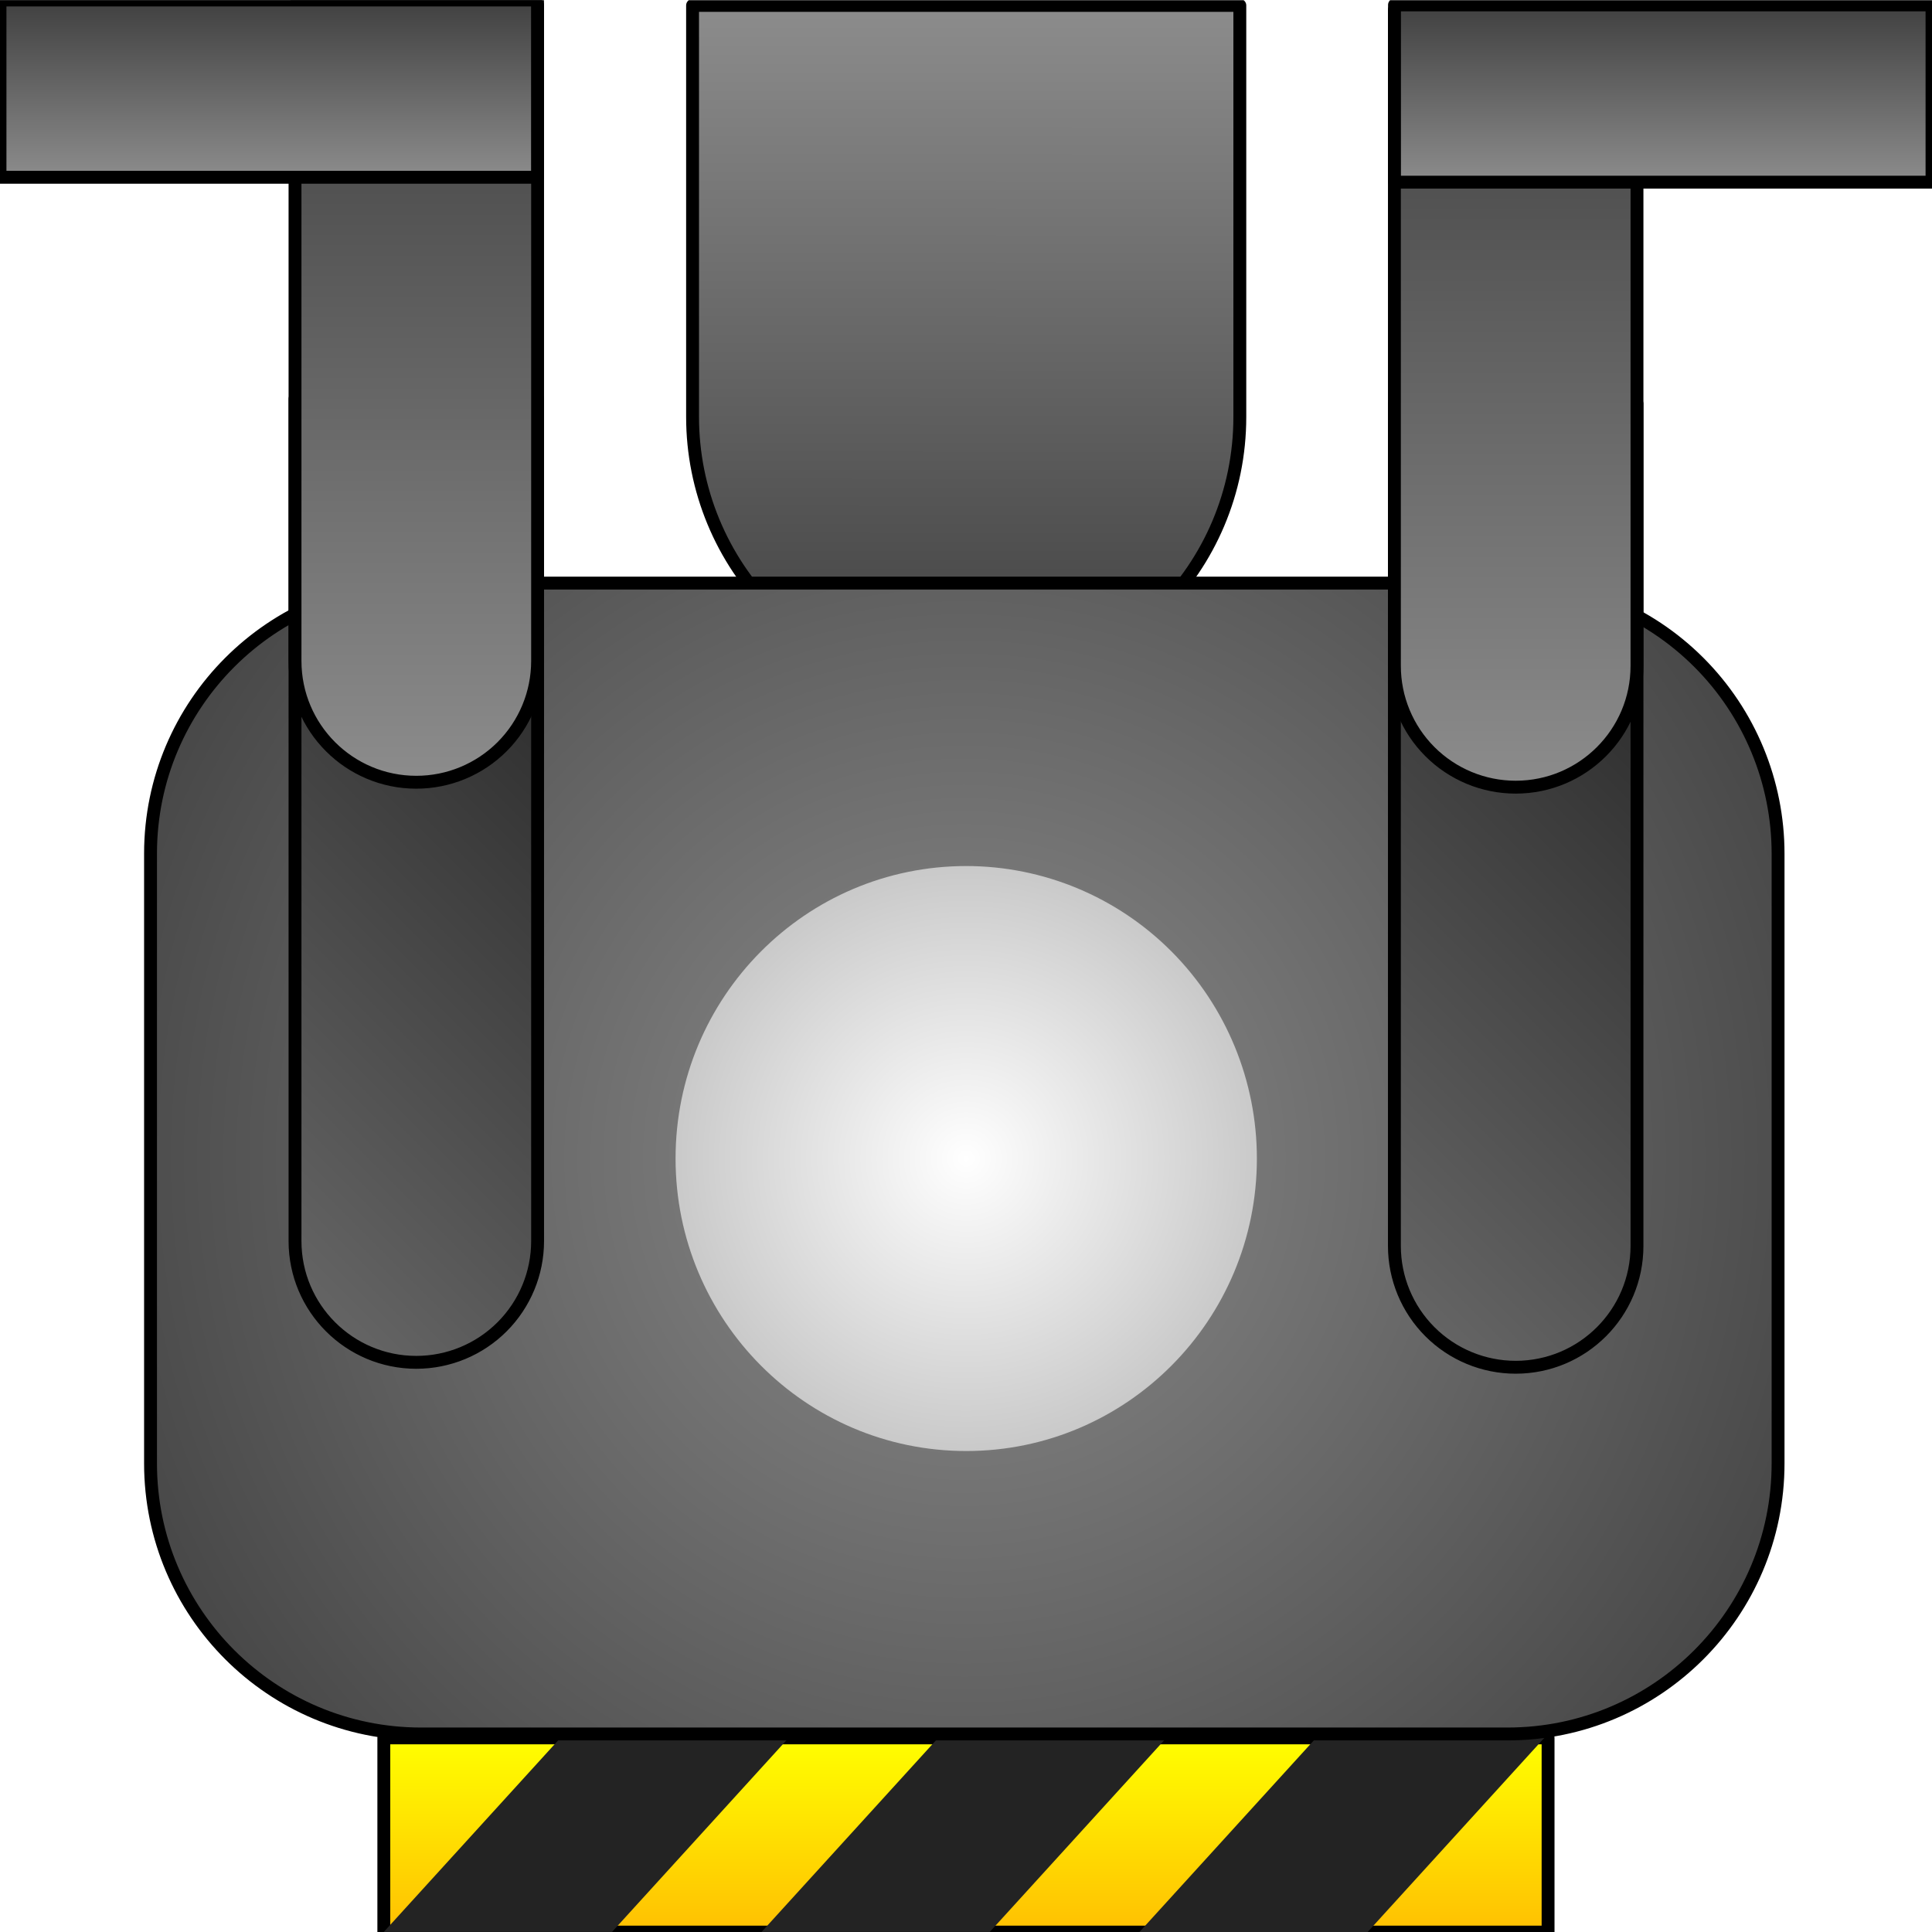
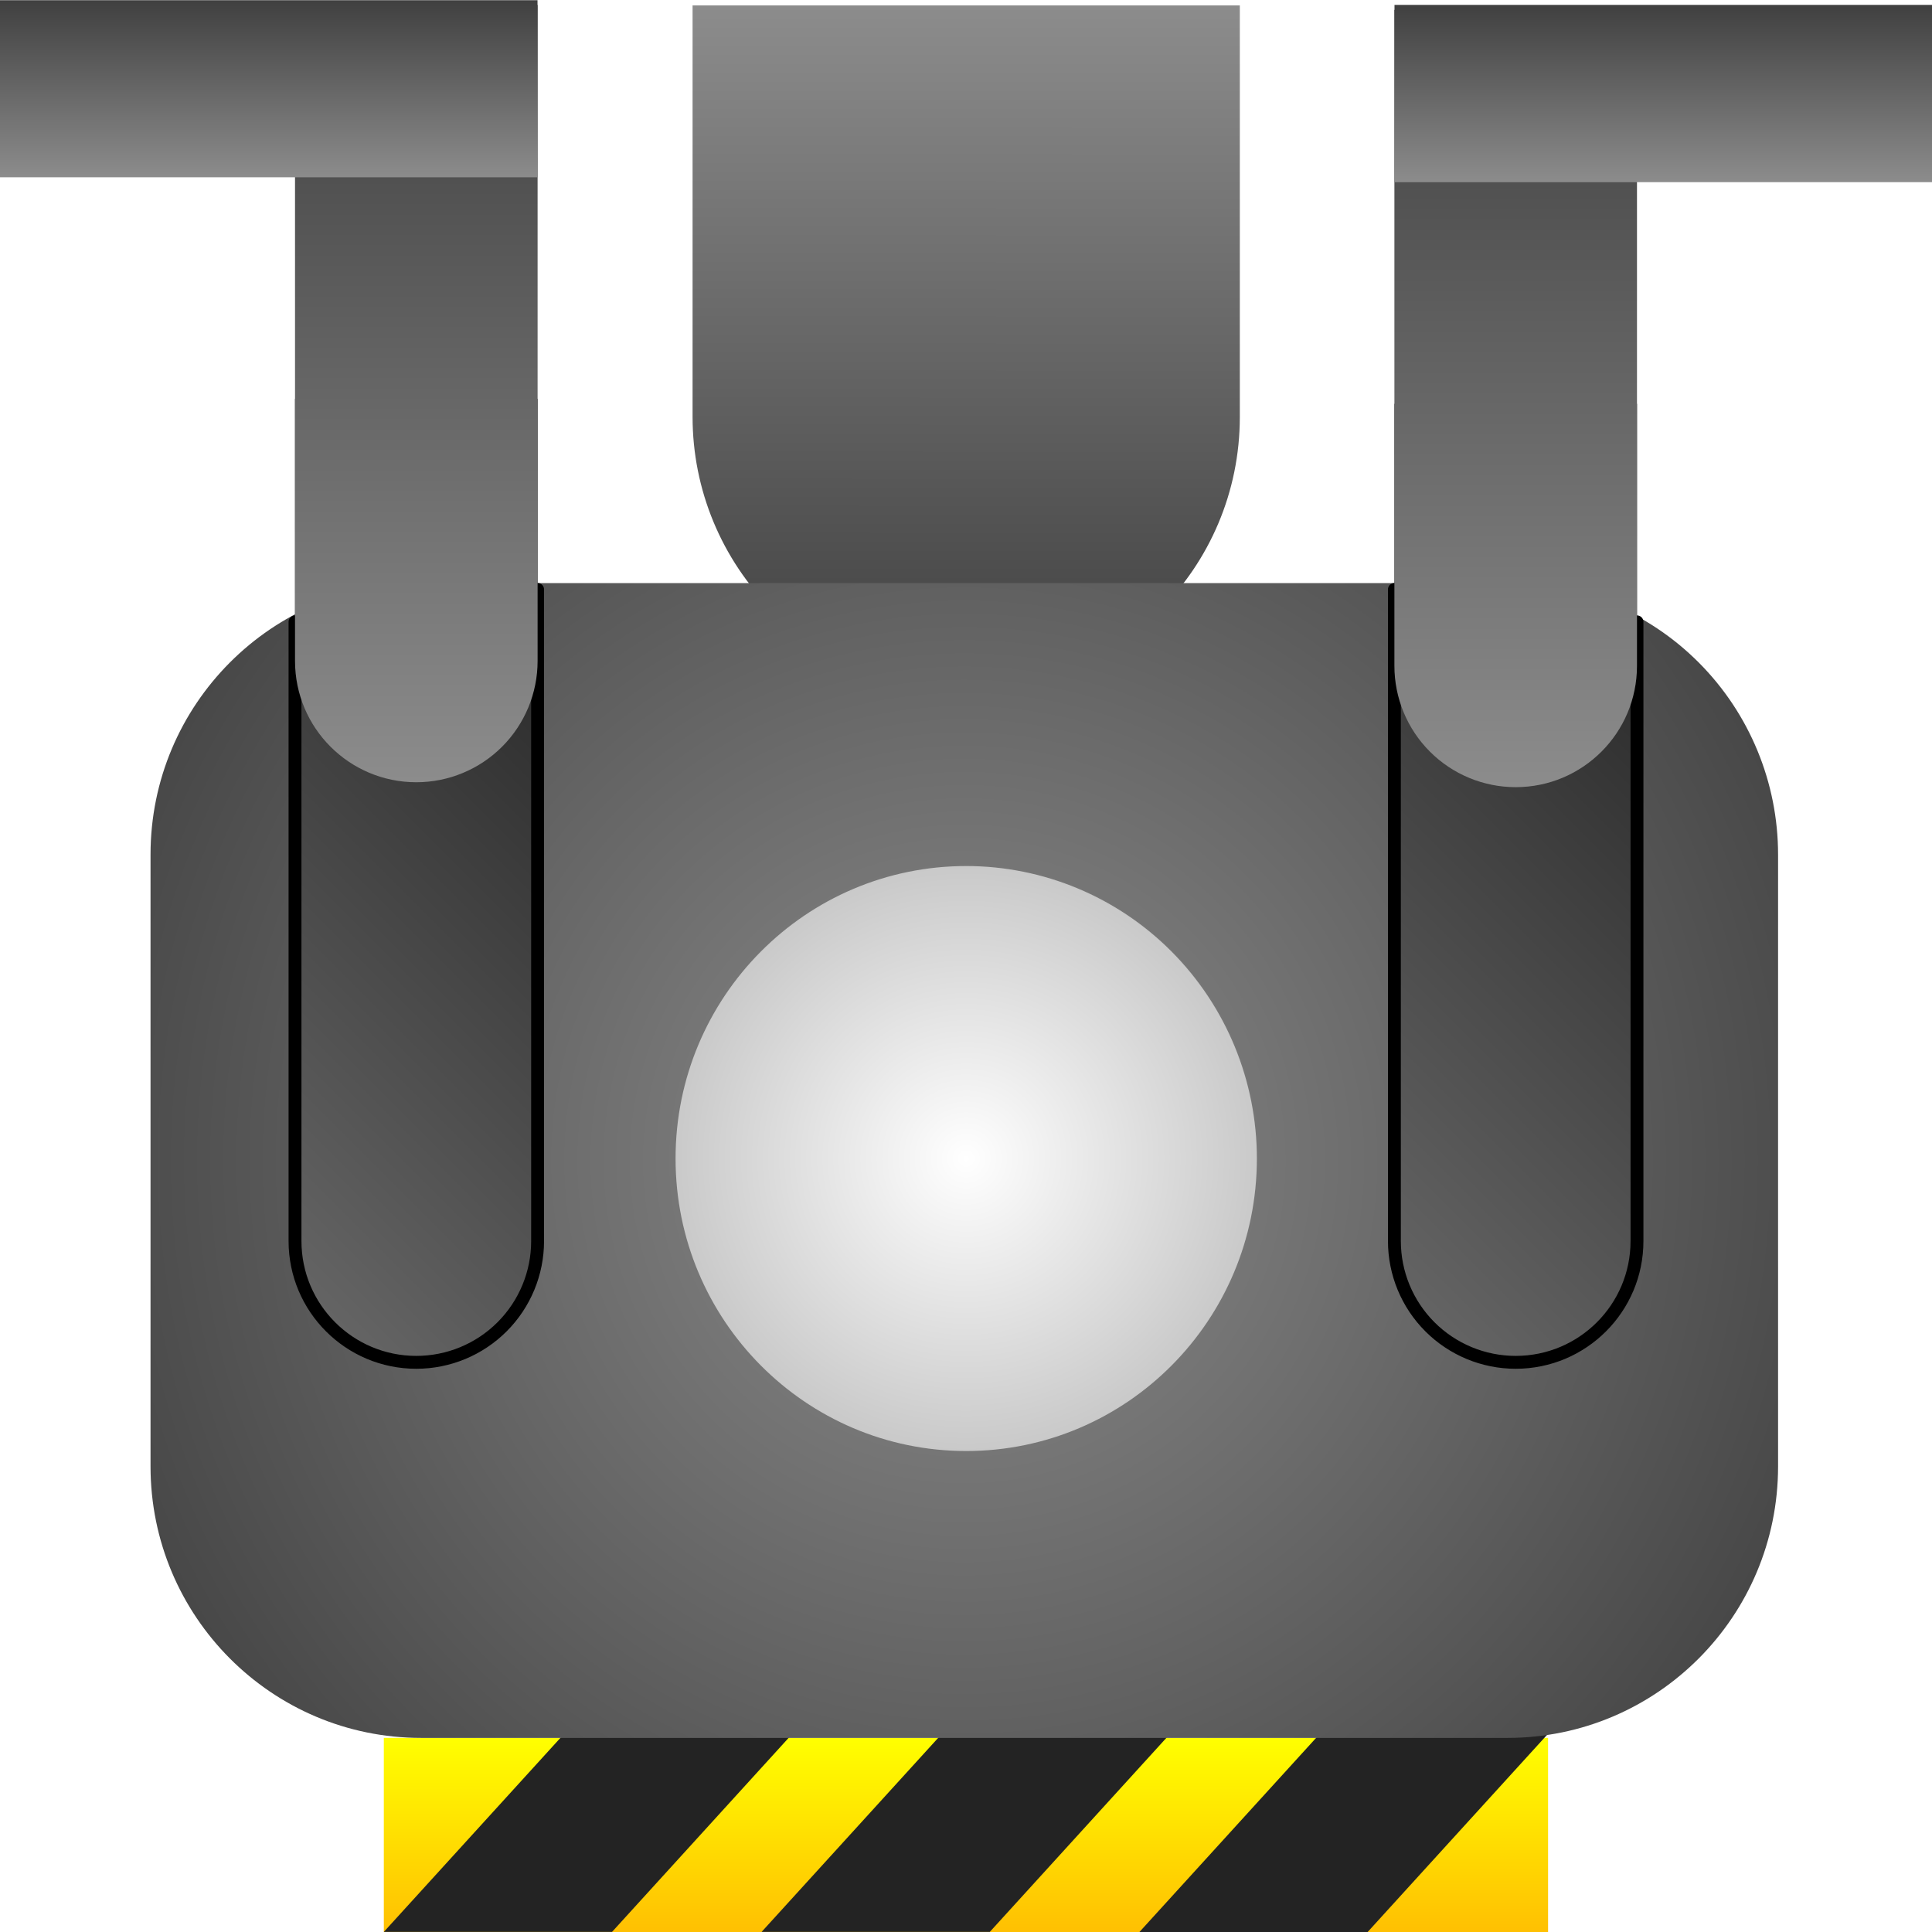
<svg xmlns="http://www.w3.org/2000/svg" version="1.1" viewBox="0.0 0.0 150.0 150.0" fill="none" stroke="none" stroke-linecap="square" stroke-miterlimit="10" id="svg123">
  <defs id="defs127" />
  <clipPath id="p.0">
    <path d="m0 0l150.0 0l0 150.0l-150.0 0l0 -150.0z" clip-rule="nonzero" id="path2" />
  </clipPath>
  <g clip-path="url(#p.0)" id="g121" transform="rotate(180,75.00003,75.00715)">
    <path fill="#000000" fill-opacity="0" d="M 0,0 H 150 V 150 H 0 Z" fill-rule="evenodd" id="path5" />
    <defs id="defs12">
      <linearGradient id="p.1" gradientUnits="userSpaceOnUse" gradientTransform="scale(7.293673)" spreadMethod="pad" x1="13.193" y1="20.51" x2="13.194" y2="13.217">
        <stop offset="0.0" stop-color="#8c8c8c" id="stop7" />
        <stop offset="1.0" stop-color="#404040" id="stop9" />
      </linearGradient>
    </defs>
    <path fill="url(#p.1)" d="m 74.985,96.397 v 0 0 c 5.634,0 11.038,2.238 15.022,6.222 3.984,3.984 6.222,9.388 6.222,15.022 v 31.953 c 0,2e-4 -1.6e-4,3.7e-4 -3.51e-4,3.7e-4 l -42.488,-3.7e-4 v 0 c -1.98e-4,0 -3.55e-4,-1.5e-4 -3.55e-4,-3.5e-4 l 3.55e-4,-31.952 v 0 c 0,-11.733 9.511,-21.244 21.244,-21.244 z" fill-rule="evenodd" id="path14" style="fill:url(#p.1)" />
-     <path stroke="#000000" stroke-width="1" stroke-linejoin="round" stroke-linecap="butt" d="m 74.985,96.397 v 0 0 c 5.634,0 11.038,2.238 15.022,6.222 3.984,3.984 6.222,9.388 6.222,15.022 v 31.953 c 0,2e-4 -1.6e-4,3.7e-4 -3.51e-4,3.7e-4 l -42.488,-3.7e-4 v 0 c -1.98e-4,0 -3.55e-4,-1.5e-4 -3.55e-4,-3.5e-4 l 3.55e-4,-31.952 v 0 c 0,-11.733 9.511,-21.244 21.244,-21.244 z" fill-rule="evenodd" id="path16" />
+     <path stroke="#000000" stroke-width="1" stroke-linejoin="round" stroke-linecap="butt" d="m 74.985,96.397 v 0 0 c 5.634,0 11.038,2.238 15.022,6.222 3.984,3.984 6.222,9.388 6.222,15.022 v 31.953 c 0,2e-4 -1.6e-4,3.7e-4 -3.51e-4,3.7e-4 l -42.488,-3.7e-4 v 0 c -1.98e-4,0 -3.55e-4,-1.5e-4 -3.55e-4,-3.5e-4 l 3.55e-4,-31.952 v 0 c 0,-11.733 9.511,-21.244 21.244,-21.244 z" fill-rule="evenodd" id="path16" style="stroke:none" />
    <defs id="defs23">
      <linearGradient id="p.2" gradientUnits="userSpaceOnUse" gradientTransform="scale(3.883329)" spreadMethod="pad" x1="7.676" y1="0.001" x2="7.676" y2="3.885">
        <stop offset="0.0" stop-color="#ffc002" id="stop18" />
        <stop offset="1.0" stop-color="#ffff00" id="stop20" />
      </linearGradient>
    </defs>
    <path fill="url(#p.2)" d="M 29.808,0.006 H 120.2 V 15.086 H 29.808 Z" fill-rule="evenodd" id="path25" style="fill:url(#p.2)" />
-     <path stroke="#000000" stroke-width="1" stroke-linejoin="round" stroke-linecap="butt" d="M 29.808,0.006 H 120.2 V 15.086 H 29.808 Z" fill-rule="evenodd" id="path27" />
+     <path stroke="#000000" stroke-width="1" stroke-linejoin="round" stroke-linecap="butt" d="M 29.808,0.006 H 120.2 V 15.086 H 29.808 Z" fill-rule="evenodd" id="path27" style="stroke:none" />
    <path fill="#232323" d="M 59.137,15.421 73.153,0.021 H 90.871 L 76.855,15.421 Z" fill-rule="evenodd" id="path29" />
    <path fill="#232323" d="M 29.808,15.406 43.824,0.006 h 17.718 L 47.526,15.406 Z" fill-rule="evenodd" id="path31" />
    <path fill="#232323" d="M 88.466,15.421 102.482,0.021 h 17.718 l -14.016,15.4 z" fill-rule="evenodd" id="path33" />
    <defs id="defs40">
-       <radialGradient id="p.3" gradientUnits="userSpaceOnUse" gradientTransform="scale(-8.796677)" spreadMethod="pad" cx="-8.541" cy="-6.828" fx="-8.541" fy="-6.828" r="8.797">
+       <radialGradient id="p.3" gradientUnits="userSpaceOnUse" gradientTransform="matrix(-8.796677,0,0,-8.826737,0,-0.3579301)" spreadMethod="pad" cx="-8.541" cy="-6.828" fx="-8.541" fy="-6.828" r="8.797">
        <stop offset="0.0" stop-color="#8c8c8c" id="stop35" />
        <stop offset="1.0" stop-color="#404040" id="stop37" />
      </radialGradient>
    </defs>
-     <path fill="url(#p.3)" d="m 138.313,83.735 v 0 c 0,11.602 -9.406,21.008 -21.008,21.008 H 32.959 v 0 c -5.572,0 -10.915,-2.213 -14.855,-6.153 -3.94,-3.94 -6.153,-9.283 -6.153,-14.855 V 36.397 c 0,-11.602 9.406,-21.008 21.008,-21.008 h 84.346 c 11.602,0 21.008,9.406 21.008,21.008 z" fill-rule="evenodd" id="path42" style="fill:url(#p.3)" />
-     <path stroke="#000000" stroke-width="1" stroke-linejoin="round" stroke-linecap="butt" d="m 138.313,83.735 v 0 c 0,11.602 -9.406,21.008 -21.008,21.008 H 32.959 v 0 c -5.572,0 -10.915,-2.213 -14.855,-6.153 -3.94,-3.94 -6.153,-9.283 -6.153,-14.855 V 36.397 c 0,-11.602 9.406,-21.008 21.008,-21.008 h 84.346 c 11.602,0 21.008,9.406 21.008,21.008 z" fill-rule="evenodd" id="path44" />
+     <path fill="url(#p.3)" d="m 138.313,83.664 v 0 c 0,11.642 -9.406,21.08 -21.008,21.08 H 32.959 v 0 c -5.572,0 -10.915,-2.221 -14.855,-6.174 -3.94,-3.953 -6.153,-9.315 -6.153,-14.906 V 36.164 c 0,-11.642 9.406,-21.08 21.008,-21.08 h 84.346 c 11.602,0 21.008,9.438 21.008,21.08 z" fill-rule="evenodd" id="path42" style="fill:url(#p.3);stroke-width:1" />
+     <path stroke="#000000" stroke-width="1" stroke-linejoin="round" stroke-linecap="butt" d="m 138.313,83.735 v 0 c 0,11.602 -9.406,21.008 -21.008,21.008 H 32.959 v 0 c -5.572,0 -10.915,-2.213 -14.855,-6.153 -3.94,-3.94 -6.153,-9.283 -6.153,-14.855 V 36.397 c 0,-11.602 9.406,-21.008 21.008,-21.008 h 84.346 c 11.602,0 21.008,9.406 21.008,21.008 z" fill-rule="evenodd" id="path44" style="stroke:none" />
    <defs id="defs51">
      <radialGradient id="p.4" gradientUnits="userSpaceOnUse" gradientTransform="scale(-5.658165)" spreadMethod="pad" cx="-13.252" cy="-10.616" fx="-13.252" fy="-10.616" r="5.658">
        <stop offset="0.0" stop-color="#ffffff" id="stop46" />
        <stop offset="1.0" stop-color="#b3b3b3" id="stop48" />
      </radialGradient>
    </defs>
    <path fill="url(#p.4)" d="m 97.55,60.066 v 0 c 0,12.542 -10.104,22.709 -22.567,22.709 v 0 c -5.985,0 -11.725,-2.393 -15.957,-6.651 C 54.794,71.864 52.416,66.088 52.416,60.066 v 0 c 0,-12.542 10.104,-22.709 22.567,-22.709 v 0 c 12.463,0 22.567,10.167 22.567,22.709 z" fill-rule="evenodd" id="path53" style="fill:url(#p.4)" />
    <defs id="defs60">
      <linearGradient id="p.5" gradientUnits="userSpaceOnUse" gradientTransform="scale(-8.137089,8.137089)" spreadMethod="pad" x1="-20.216" y1="10.034" x2="-14.462" y2="15.787">
        <stop offset="0.0" stop-color="#696969" id="stop55" />
        <stop offset="1.0" stop-color="#1d1d1d" id="stop57" />
      </linearGradient>
    </defs>
    <path fill="url(#p.5)" d="m 117.678,44.243 v 0 0 c -2.498,0 -4.893,0.992 -6.659,2.758 -1.766,1.766 -2.758,4.161 -2.758,6.659 v 65.386 c 0,8e-5 8e-5,1.5e-4 1.6e-4,1.5e-4 l 18.834,-1.5e-4 v 0 c 8e-5,0 1.6e-4,-7e-5 1.6e-4,-1.6e-4 l -1.6e-4,-65.386 v 0 c 0,-5.201 -4.216,-9.417 -9.417,-9.417 z" fill-rule="evenodd" id="path62" style="fill:url(#p.5)" />
-     <path stroke="#000000" stroke-width="1" stroke-linejoin="round" stroke-linecap="butt" d="m 117.678,44.243 v 0 0 c -2.498,0 -4.893,0.992 -6.659,2.758 -1.766,1.766 -2.758,4.161 -2.758,6.659 v 65.386 c 0,8e-5 8e-5,1.5e-4 1.6e-4,1.5e-4 l 18.834,-1.5e-4 v 0 c 8e-5,0 1.6e-4,-7e-5 1.6e-4,-1.6e-4 l -1.6e-4,-65.386 v 0 c 0,-5.201 -4.216,-9.417 -9.417,-9.417 z" fill-rule="evenodd" id="path64" />
    <defs id="defs71">
      <linearGradient id="p.6" gradientUnits="userSpaceOnUse" gradientTransform="scale(-7.768313,7.768313)" spreadMethod="pad" x1="-16.361" y1="11.493" x2="-16.361" y2="19.261">
        <stop offset="0.0" stop-color="#8c8c8c" id="stop66" />
        <stop offset="1.0" stop-color="#404040" id="stop68" />
      </linearGradient>
    </defs>
-     <path fill="url(#p.6)" d="m 117.678,89.281 v 0 0 c -2.498,0 -4.893,0.992 -6.659,2.758 -1.766,1.766 -2.758,4.161 -2.758,6.659 v 50.929 c 0,9e-5 8e-5,1.5e-4 1.6e-4,1.5e-4 l 18.834,-1.5e-4 v 0 c 8e-5,0 1.6e-4,-8e-5 1.6e-4,-1.5e-4 l -1.6e-4,-50.929 v 0 c 0,-5.201 -4.216,-9.417 -9.417,-9.417 z" fill-rule="evenodd" id="path73" style="fill:url(#p.6)" />
-     <path stroke="#000000" stroke-width="1" stroke-linejoin="round" stroke-linecap="butt" d="m 117.678,89.281 v 0 0 c -2.498,0 -4.893,0.992 -6.659,2.758 -1.766,1.766 -2.758,4.161 -2.758,6.659 v 50.929 c 0,9e-5 8e-5,1.5e-4 1.6e-4,1.5e-4 l 18.834,-1.5e-4 v 0 c 8e-5,0 1.6e-4,-8e-5 1.6e-4,-1.5e-4 l -1.6e-4,-50.929 v 0 c 0,-5.201 -4.216,-9.417 -9.417,-9.417 z" fill-rule="evenodd" id="path75" />
+     <path stroke="#000000" stroke-width="1" stroke-linejoin="round" stroke-linecap="butt" d="m 117.678,44.243 v 0 0 c -2.498,0 -4.893,0.992 -6.659,2.758 -1.766,1.766 -2.758,4.161 -2.758,6.659 v 50.592 c 0,8e-5 7e-5,1.5e-4 1.6e-4,1.5e-4 l 18.834,-2.519 v 0 c 0,0 1.5e-4,-7e-5 1.5e-4,-1.6e-4 l -1.5e-4,-48.073 v 0 c 0,-5.201 -4.216,-9.417 -9.417,-9.417 z" fill-rule="evenodd" id="path50" />
+     <path fill="url(#p.6)" d="m 117.678,89.281 v 0 0 c -2.498,0 -4.893,0.992 -6.659,2.758 -1.766,1.766 -2.758,4.161 -2.758,6.659 v 50.929 c 0,9e-5 8e-5,1.5e-4 1.6e-4,1.5e-4 l 18.834,-1.5e-4 v 0 c 8e-5,0 1.6e-4,-8e-5 1.6e-4,-1.5e-4 l -1.6e-4,-50.929 v 0 c 0,-5.201 -4.216,-9.417 -9.417,-9.417 z" fill-rule="evenodd" id="path73" style="fill:url(#p.6);stroke:none" />
+     <path stroke="#000000" stroke-width="1" stroke-linejoin="round" stroke-linecap="butt" d="m 117.678,89.281 v 0 0 c -2.498,0 -4.893,0.992 -6.659,2.758 -1.766,1.766 -2.758,4.161 -2.758,6.659 v 50.929 c 0,9e-5 8e-5,1.5e-4 1.6e-4,1.5e-4 l 18.834,-1.5e-4 v 0 c 8e-5,0 1.6e-4,-8e-5 1.6e-4,-1.5e-4 l -1.6e-4,-50.929 v 0 c 0,-5.201 -4.216,-9.417 -9.417,-9.417 z" fill-rule="evenodd" id="path75" style="stroke:none" />
    <defs id="defs82">
      <linearGradient id="p.7" gradientUnits="userSpaceOnUse" gradientTransform="scale(3.709976)" spreadMethod="pad" x1="29.183" y1="36.725" x2="29.183" y2="40.435">
        <stop offset="0.0" stop-color="#8c8c8c" id="stop77" />
        <stop offset="1.0" stop-color="#404040" id="stop79" />
      </linearGradient>
    </defs>
-     <path fill="url(#p.7)" d="m 108.268,136.251 h 41.732 v 13.764 h -41.732 z" fill-rule="evenodd" id="path84" style="fill:url(#p.7)" />
-     <path stroke="#000000" stroke-width="1" stroke-linejoin="round" stroke-linecap="butt" d="m 108.268,136.251 h 41.732 v 13.764 h -41.732 z" fill-rule="evenodd" id="path86" />
+     <path fill="url(#p.7)" d="m 108.268,136.251 h 41.732 v 13.764 h -41.732 z" fill-rule="evenodd" id="path84" style="fill:url(#p.7);stroke:none" />
+     <path stroke="#000000" stroke-width="1" stroke-linejoin="round" stroke-linecap="butt" d="m 108.268,136.251 h 41.732 v 13.764 h -41.732 z" fill-rule="evenodd" id="path86" style="stroke:none" />
    <defs id="defs93">
      <linearGradient id="p.8" gradientUnits="userSpaceOnUse" gradientTransform="scale(8.137071)" spreadMethod="pad" x1="3.972" y1="4.233" x2="-1.782" y2="9.987">
        <stop offset="0.0" stop-color="#696969" id="stop88" />
        <stop offset="1.0" stop-color="#1d1d1d" id="stop90" />
      </linearGradient>
    </defs>
    <path fill="url(#p.8)" d="m 32.322,43.861 v 0 0 c 2.498,0 4.893,0.992 6.659,2.758 1.766,1.766 2.758,4.161 2.758,6.659 v 65.386 c 0,8e-5 -6.8e-5,1.6e-4 -1.56e-4,1.6e-4 l -18.834,-1.6e-4 v 0 c -8.8e-5,0 -1.57e-4,-7e-5 -1.57e-4,-1.6e-4 l 1.57e-4,-65.386 v 0 c 0,-5.201 4.216,-9.417 9.417,-9.417 z" fill-rule="evenodd" id="path95" style="fill:url(#p.8)" />
-     <path stroke="#000000" stroke-width="1" stroke-linejoin="round" stroke-linecap="butt" d="m 32.322,43.861 v 0 0 c 2.498,0 4.893,0.992 6.659,2.758 1.766,1.766 2.758,4.161 2.758,6.659 v 65.386 c 0,8e-5 -6.8e-5,1.6e-4 -1.56e-4,1.6e-4 l -18.834,-1.6e-4 v 0 c -8.8e-5,0 -1.57e-4,-7e-5 -1.57e-4,-1.6e-4 l 1.57e-4,-65.386 v 0 c 0,-5.201 4.216,-9.417 9.417,-9.417 z" fill-rule="evenodd" id="path97" />
+     <path stroke="#000000" stroke-width="1" stroke-linejoin="round" stroke-linecap="butt" d="m 32.322,44.243 v 0 0 c 2.498,0 4.893,0.992 6.659,2.758 1.766,1.766 2.758,4.161 2.758,6.659 v 50.592 c 0,8e-5 -7e-5,1.5e-4 -1.6e-4,1.5e-4 l -18.834,-2.519 v 0 c 0,0 -1.5e-4,-7e-5 -1.5e-4,-1.6e-4 l 1.5e-4,-48.073 v 0 c 0,-5.201 4.216,-9.417 9.417,-9.417 z" fill-rule="evenodd" id="path64" />
    <defs id="defs104">
      <linearGradient id="p.9" gradientUnits="userSpaceOnUse" gradientTransform="scale(7.768313)" spreadMethod="pad" x1="2.948" y1="11.444" x2="2.948" y2="19.212">
        <stop offset="0.0" stop-color="#8c8c8c" id="stop99" />
        <stop offset="1.0" stop-color="#404040" id="stop101" />
      </linearGradient>
    </defs>
-     <path fill="url(#p.9)" d="m 32.322,88.899 v 0 0 c 2.498,0 4.893,0.992 6.659,2.758 1.766,1.766 2.758,4.161 2.758,6.659 v 50.929 c 0,9e-5 -6.8e-5,1.5e-4 -1.56e-4,1.5e-4 l -18.834,-1.5e-4 v 0 c -8.8e-5,0 -1.57e-4,-8e-5 -1.57e-4,-1.5e-4 l 1.57e-4,-50.929 v 0 c 0,-5.201 4.216,-9.417 9.417,-9.417 z" fill-rule="evenodd" id="path106" style="fill:url(#p.9)" />
-     <path stroke="#000000" stroke-width="1" stroke-linejoin="round" stroke-linecap="butt" d="m 32.322,88.899 v 0 0 c 2.498,0 4.893,0.992 6.659,2.758 1.766,1.766 2.758,4.161 2.758,6.659 v 50.929 c 0,9e-5 -6.8e-5,1.5e-4 -1.56e-4,1.5e-4 l -18.834,-1.5e-4 v 0 c -8.8e-5,0 -1.57e-4,-8e-5 -1.57e-4,-1.5e-4 l 1.57e-4,-50.929 v 0 c 0,-5.201 4.216,-9.417 9.417,-9.417 z" fill-rule="evenodd" id="path108" />
+     <path fill="url(#p.9)" d="m 32.322,88.899 v 0 0 c 2.498,0 4.893,0.992 6.659,2.758 1.766,1.766 2.758,4.161 2.758,6.659 v 50.929 c 0,9e-5 -6.8e-5,1.5e-4 -1.56e-4,1.5e-4 l -18.834,-1.5e-4 v 0 c -8.8e-5,0 -1.57e-4,-8e-5 -1.57e-4,-1.5e-4 l 1.57e-4,-50.929 v 0 c 0,-5.201 4.216,-9.417 9.417,-9.417 z" fill-rule="evenodd" id="path106" style="fill:url(#p.9);stroke:none" />
    <defs id="defs115">
      <linearGradient id="p.10" gradientUnits="userSpaceOnUse" gradientTransform="scale(-3.709976,3.709976)" spreadMethod="pad" x1="-11.248" y1="36.622" x2="-11.248" y2="40.332">
        <stop offset="0.0" stop-color="#8c8c8c" id="stop110" />
        <stop offset="1.0" stop-color="#404040" id="stop112" />
      </linearGradient>
    </defs>
-     <path fill="url(#p.10)" d="M 41.732,135.869 H -6.87e-4 v 13.764 h 41.732 z" fill-rule="evenodd" id="path117" style="fill:url(#p.10)" />
-     <path stroke="#000000" stroke-width="1" stroke-linejoin="round" stroke-linecap="butt" d="M 41.732,135.869 H -6.87e-4 v 13.764 h 41.732 z" fill-rule="evenodd" id="path119" />
+     <path fill="url(#p.10)" d="M 41.732,135.869 H -6.87e-4 v 13.764 h 41.732 z" fill-rule="evenodd" id="path117" style="fill:url(#p.10);stroke:none" />
+     <path stroke="#000000" stroke-width="1" stroke-linejoin="round" stroke-linecap="butt" d="M 41.732,135.869 H -6.87e-4 v 13.764 h 41.732 z" fill-rule="evenodd" id="path119" style="stroke:none" />
  </g>
</svg>
